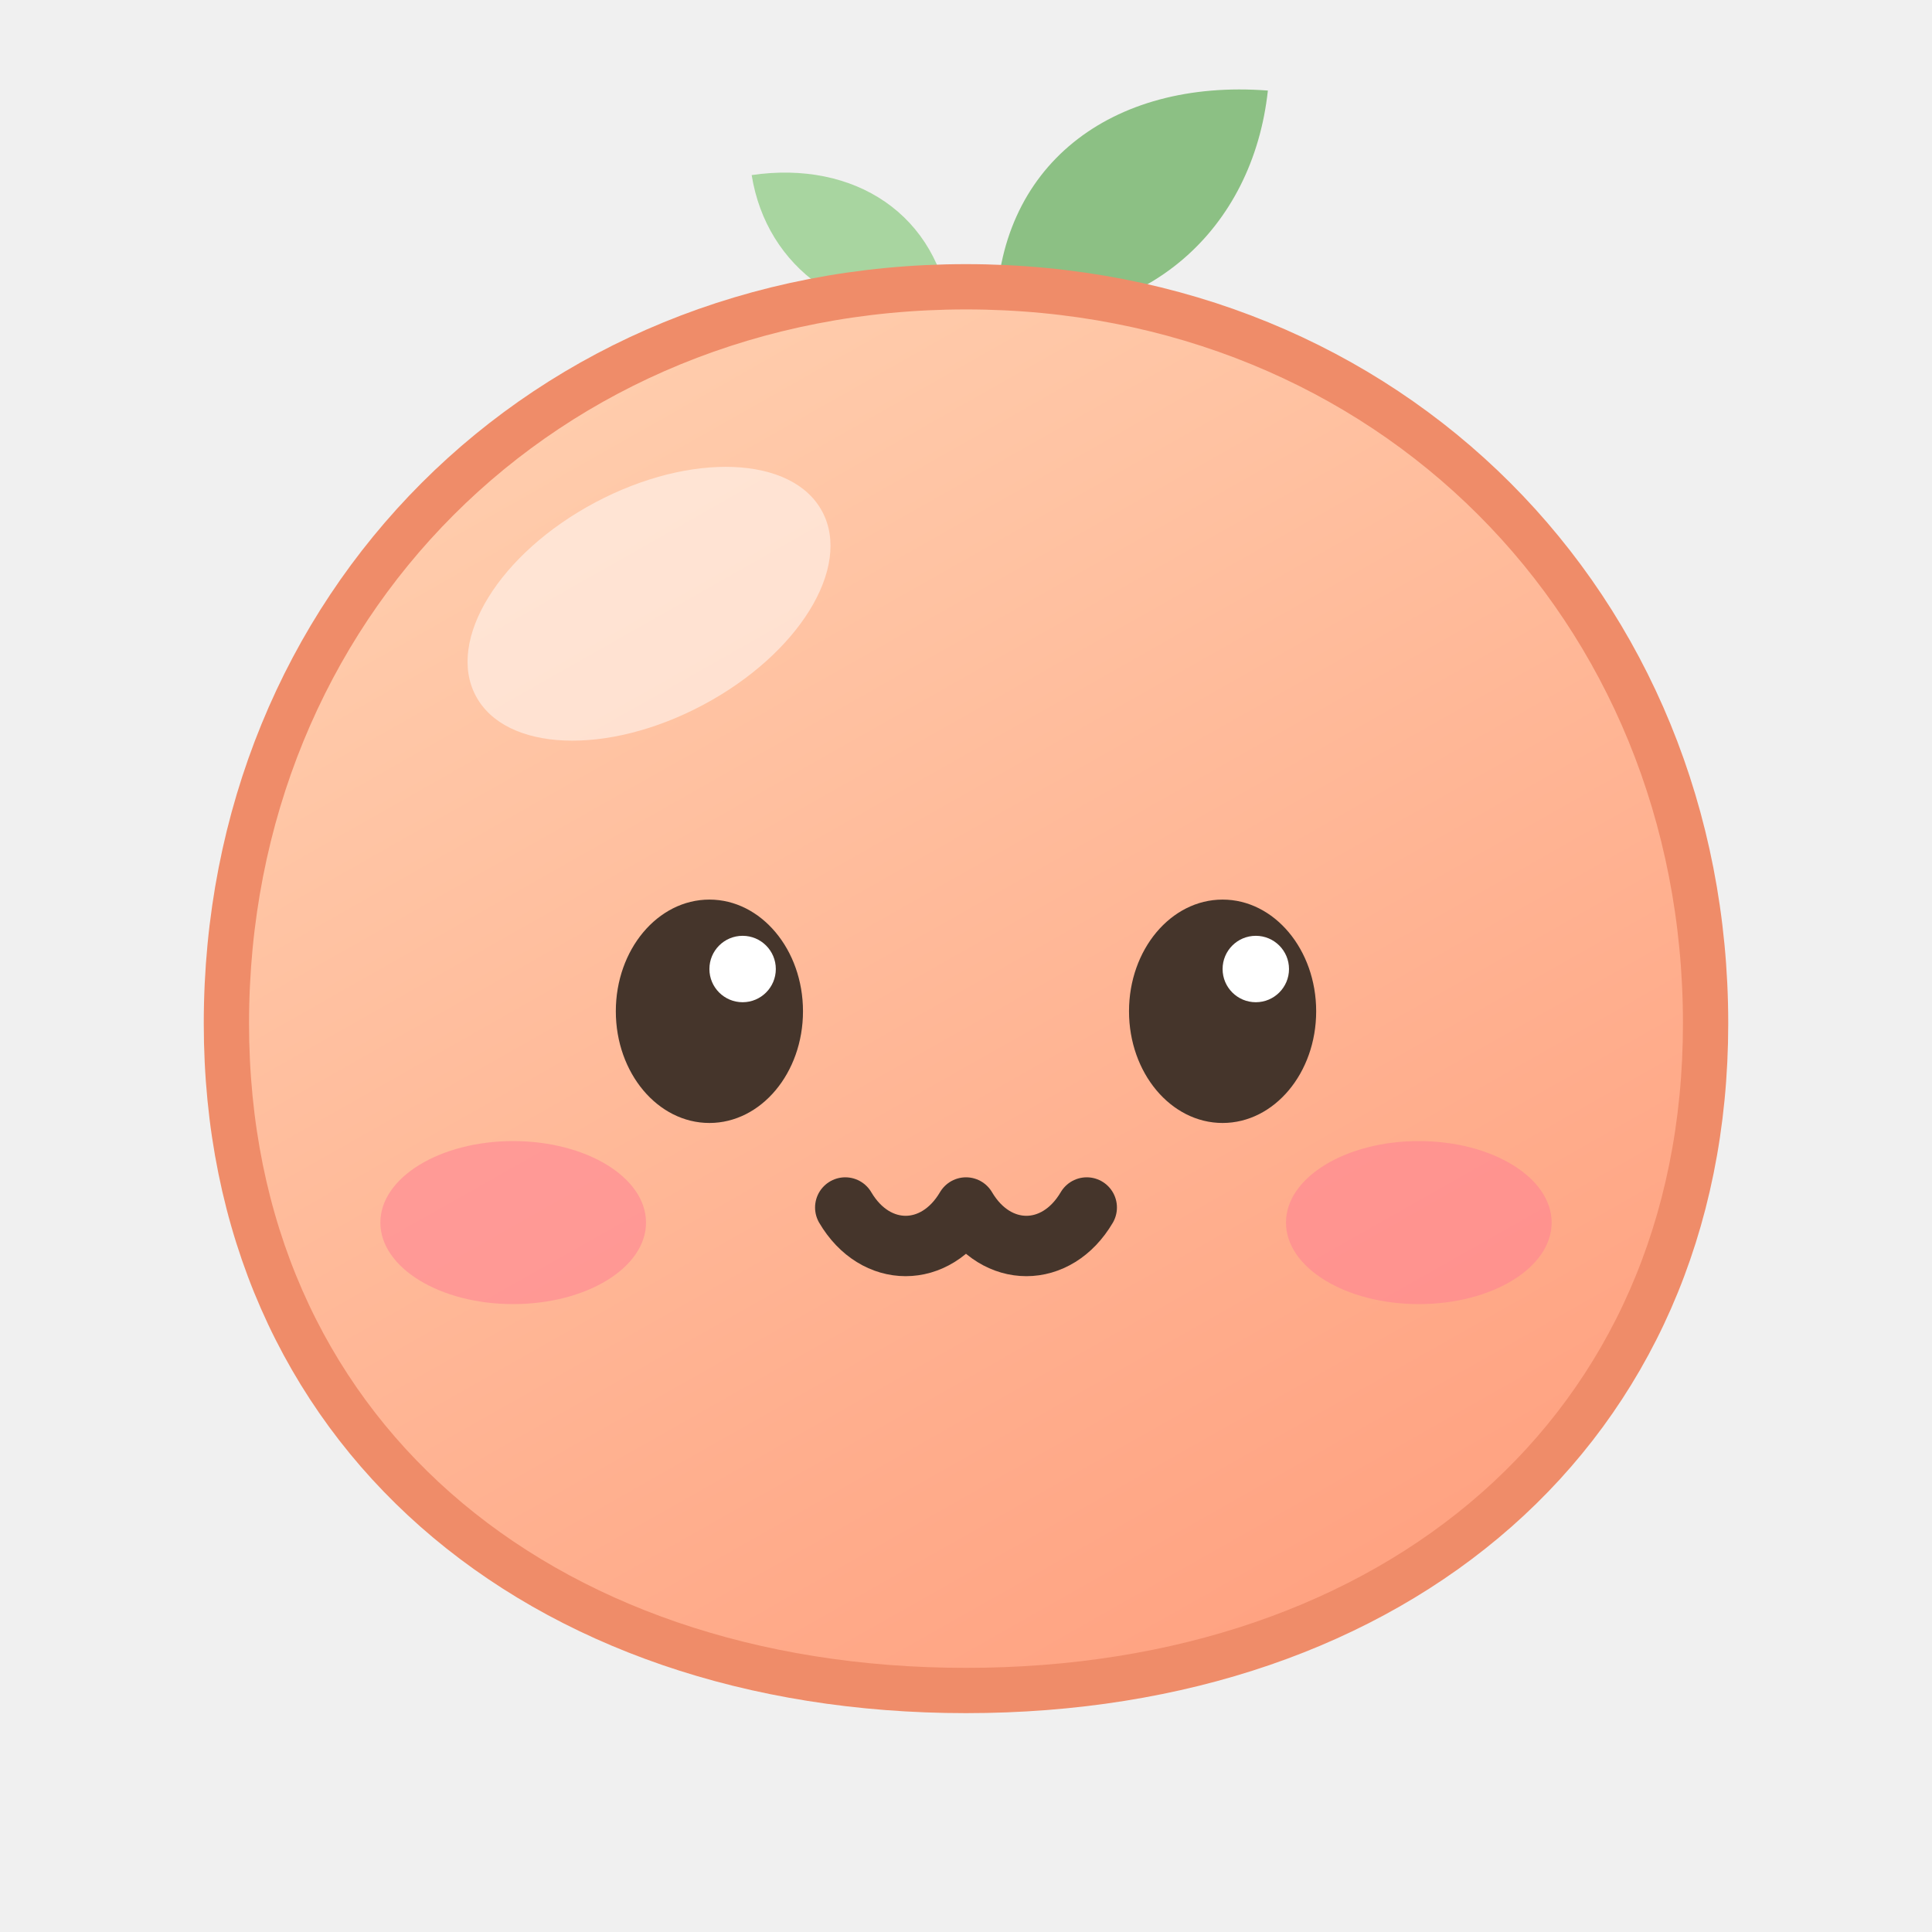
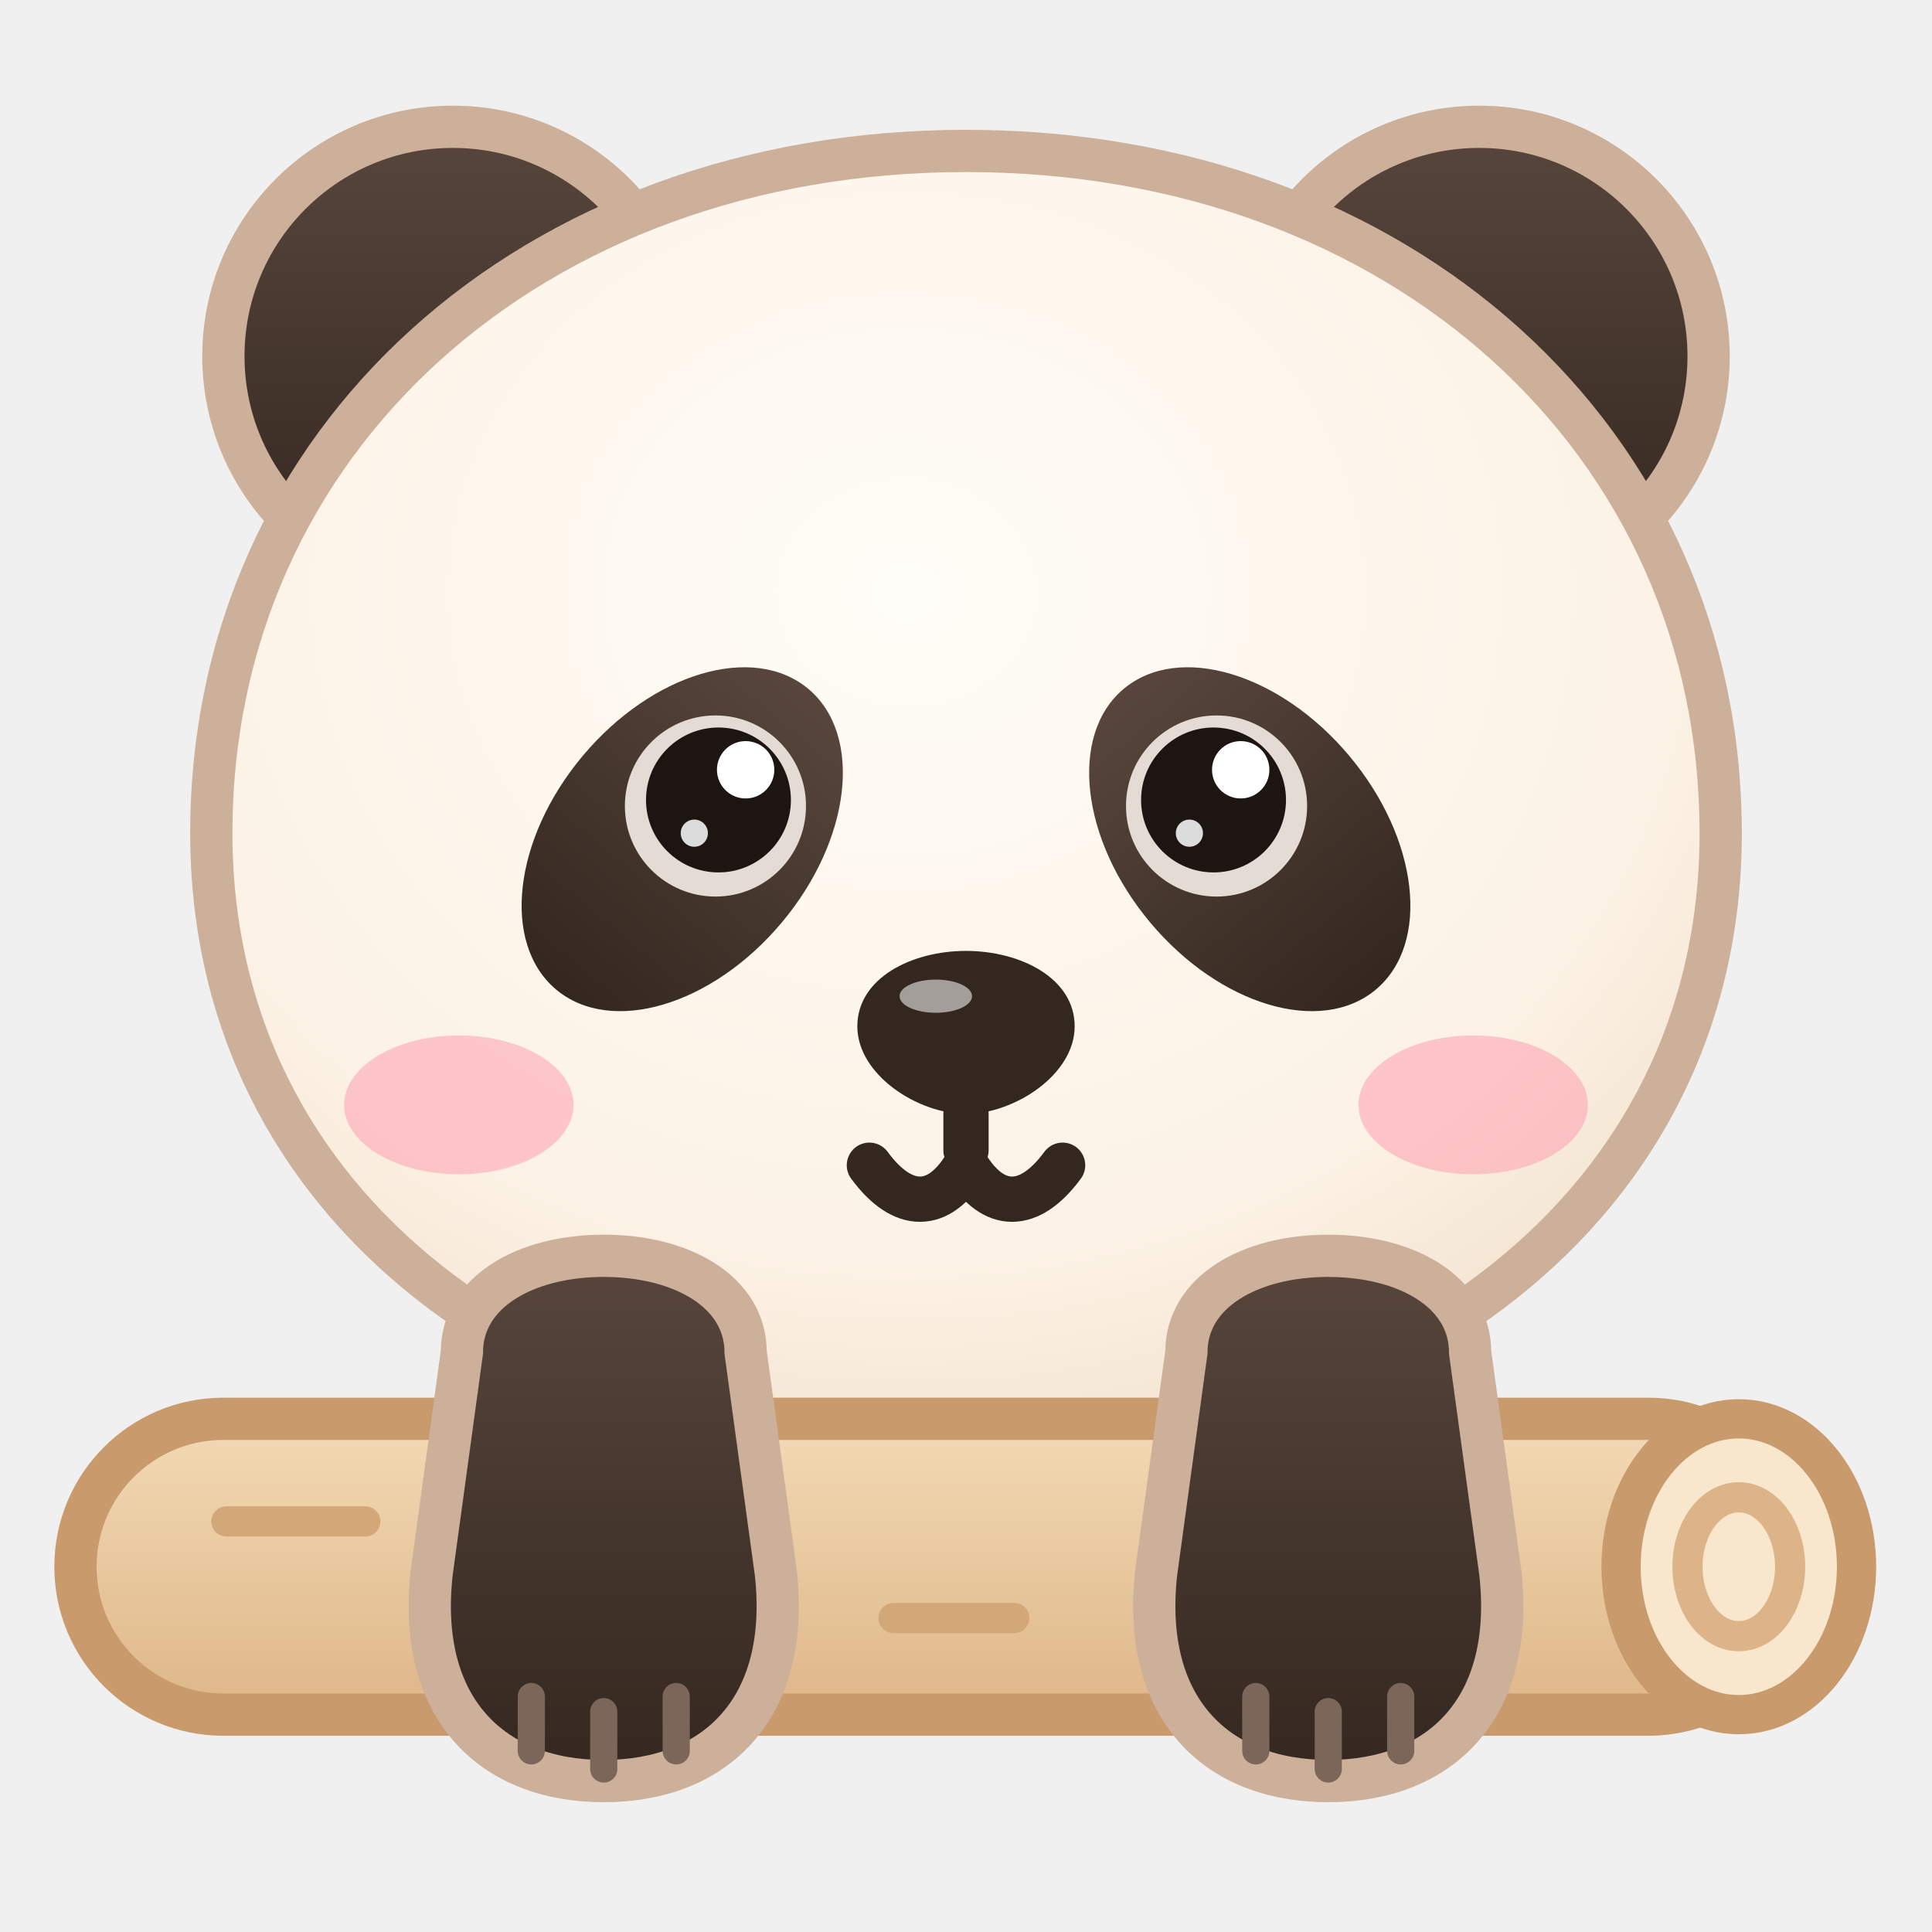
<svg xmlns="http://www.w3.org/2000/svg" viewBox="0 0 64 64">
  <defs>
-     <linearGradient id="body" x1="0.2" y1="0" x2="0.8" y2="1">
-       <stop offset="0" stop-color="#ffd0b0" />
-       <stop offset="1" stop-color="#ff9f7e" />
+     <radialGradient id="fur" cx="0.46" cy="0.34" r="0.74">
+       <stop offset="0" stop-color="#fffdf8" />
+       <stop offset="0.7" stop-color="#fcf2e5" />
+       <stop offset="1" stop-color="#f1dfca" />
+     </radialGradient>
+     <linearGradient id="coat" x1="0" y1="0" x2="0" y2="1">
+       <stop offset="0" stop-color="#58463c" />
+       <stop offset="1" stop-color="#33271f" />
+     </linearGradient>
+     <linearGradient id="log" x1="0" y1="0" x2="0" y2="1">
+       <stop offset="0" stop-color="#f3dab5" />
+       <stop offset="1" stop-color="#deb688" />
    </linearGradient>
  </defs>
-   <path d="M33 10.5C33 5.5 36.8 2.6 42 3c-.5 4.6-4 7.8-9 7.5z" fill="#8cc084" />
-   <path d="M31.5 10.5c-.4-3.4-3.2-5.2-6.6-4.7.5 3.1 3.2 5 6.6 4.7z" fill="#a8d5a0" />
-   <path d="M32 9.5c14 0 24.5 10.6 24.5 24.4C56.5 47.4 46.2 56 32 56S7.5 47.4 7.5 33.9C7.5 20.1 18 9.5 32 9.5z" fill="url(#body)" stroke="#ef8c69" stroke-width="1.5" />
-   <ellipse cx="21.5" cy="20" rx="6.5" ry="3.8" transform="rotate(-28 21.5 20)" fill="#fff" opacity=".5" />
-   <ellipse cx="17" cy="40.5" rx="4.4" ry="2.7" fill="#ff7f94" opacity=".55" />
-   <ellipse cx="47" cy="40.5" rx="4.4" ry="2.7" fill="#ff7f94" opacity=".55" />
-   <ellipse cx="23.5" cy="33.5" rx="3.1" ry="3.7" fill="#45352b" />
-   <ellipse cx="40.5" cy="33.5" rx="3.1" ry="3.7" fill="#45352b" />
-   <circle cx="24.6" cy="32.1" r="1.1" fill="#fff" />
-   <circle cx="41.6" cy="32.1" r="1.1" fill="#fff" />
-   <path d="M28 40c1 1.7 3 1.7 4 0 1 1.7 3 1.7 4 0" fill="none" stroke="#45352b" stroke-width="2" stroke-linecap="round" stroke-linejoin="round" />
+   <g transform="translate(0 -1.8)">
+     <circle cx="15" cy="13.6" r="7.6" fill="url(#coat)" stroke="#cdb09a" stroke-width="1.4" />
+     <circle cx="49" cy="13.6" r="7.6" fill="url(#coat)" stroke="#cdb09a" stroke-width="1.4" />
+     <path d="M32 6.8c14.4 0 25 9.6 25 22.6 0 12.4-10.8 20.4-25 20.4S7 41.8 7 29.4C7 16.4 17.6 6.8 32 6.8z" fill="url(#fur)" stroke="#cdb09a" stroke-width="1.4" />
+     <ellipse cx="22.6" cy="29.6" rx="4.3" ry="6.5" transform="rotate(40 22.6 29.6)" fill="url(#coat)" />
+     <ellipse cx="41.4" cy="29.6" rx="4.3" ry="6.5" transform="rotate(-40 41.4 29.6)" fill="url(#coat)" />
+     <circle cx="23.7" cy="28.5" r="3" fill="#e4dbd4" />
+     <circle cx="40.3" cy="28.5" r="3" fill="#e4dbd4" />
+     <circle cx="23.8" cy="28.3" r="2.4" fill="#1d1512" />
+     <circle cx="40.2" cy="28.3" r="2.4" fill="#1d1512" />
+     <circle cx="24.7" cy="27.3" r=".95" fill="#fff" />
+     <circle cx="41.1" cy="27.3" r=".95" fill="#fff" />
+     <circle cx="23" cy="29.4" r=".45" fill="#fff" opacity=".85" />
+     <circle cx="39.4" cy="29.4" r=".45" fill="#fff" opacity=".85" />
+     <ellipse cx="15.2" cy="38.4" rx="3.8" ry="2.3" fill="#ff8fa6" opacity=".45" />
+     <ellipse cx="48.8" cy="38.4" rx="3.8" ry="2.3" fill="#ff8fa6" opacity=".45" />
+     <path d="M28.4 35.8c0-1.6 1.8-2.5 3.6-2.5s3.6.9 3.6 2.5-2 2.9-3.6 2.9-3.6-1.3-3.6-2.9z" fill="#33271f" />
+     <ellipse cx="31" cy="34.8" rx="1.2" ry=".55" fill="#fff" opacity=".55" />
+     <path d="M32 38.7v1.2M28.8 40.4c1.1 1.5 2.3 1.5 3.2 0 .9 1.5 2.1 1.5 3.2 0" fill="none" stroke="#33271f" stroke-width="1.5" stroke-linecap="round" stroke-linejoin="round" />
+     <rect x="2.5" y="48.8" width="57" height="9.8" rx="4.9" fill="url(#log)" stroke="#c99a6c" stroke-width="1.4" />
+     <ellipse cx="57.6" cy="53.7" rx="3.9" ry="4.9" fill="#f8e7cc" stroke="#c99a6c" stroke-width="1.3" />
+     <ellipse cx="57.6" cy="53.7" rx="1.7" ry="2.3" fill="none" stroke="#ddb487" stroke-width="1" />
+     <path d="M7.5 52.2h4.6M29.6 55.4h4" stroke="#d3a878" stroke-width="1" stroke-linecap="round" />
+     <path d="M15.3 46.6c0-2 2.1-3.2 4.7-3.2s4.7 1.2 4.7 3.2l1 7.3c.5 4.5-2 6.9-5.7 6.9s-6.2-2.4-5.7-6.9z" fill="url(#coat)" stroke="#cdb09a" stroke-width="1.4" />
+     <path d="M39.3 46.6c0-2 2.1-3.2 4.7-3.2s4.7 1.2 4.7 3.2l1 7.3c.5 4.5-2 6.9-5.7 6.9s-6.2-2.4-5.7-6.9z" fill="url(#coat)" stroke="#cdb09a" stroke-width="1.4" />
+     <path d="M17.6 58v1.8M20 58.5v1.9M22.4 58v1.8M41.6 58v1.8M44 58.5v1.9M46.4 58v1.8" stroke="#7c6659" stroke-width=".9" stroke-linecap="round" />
+   </g>
</svg>
